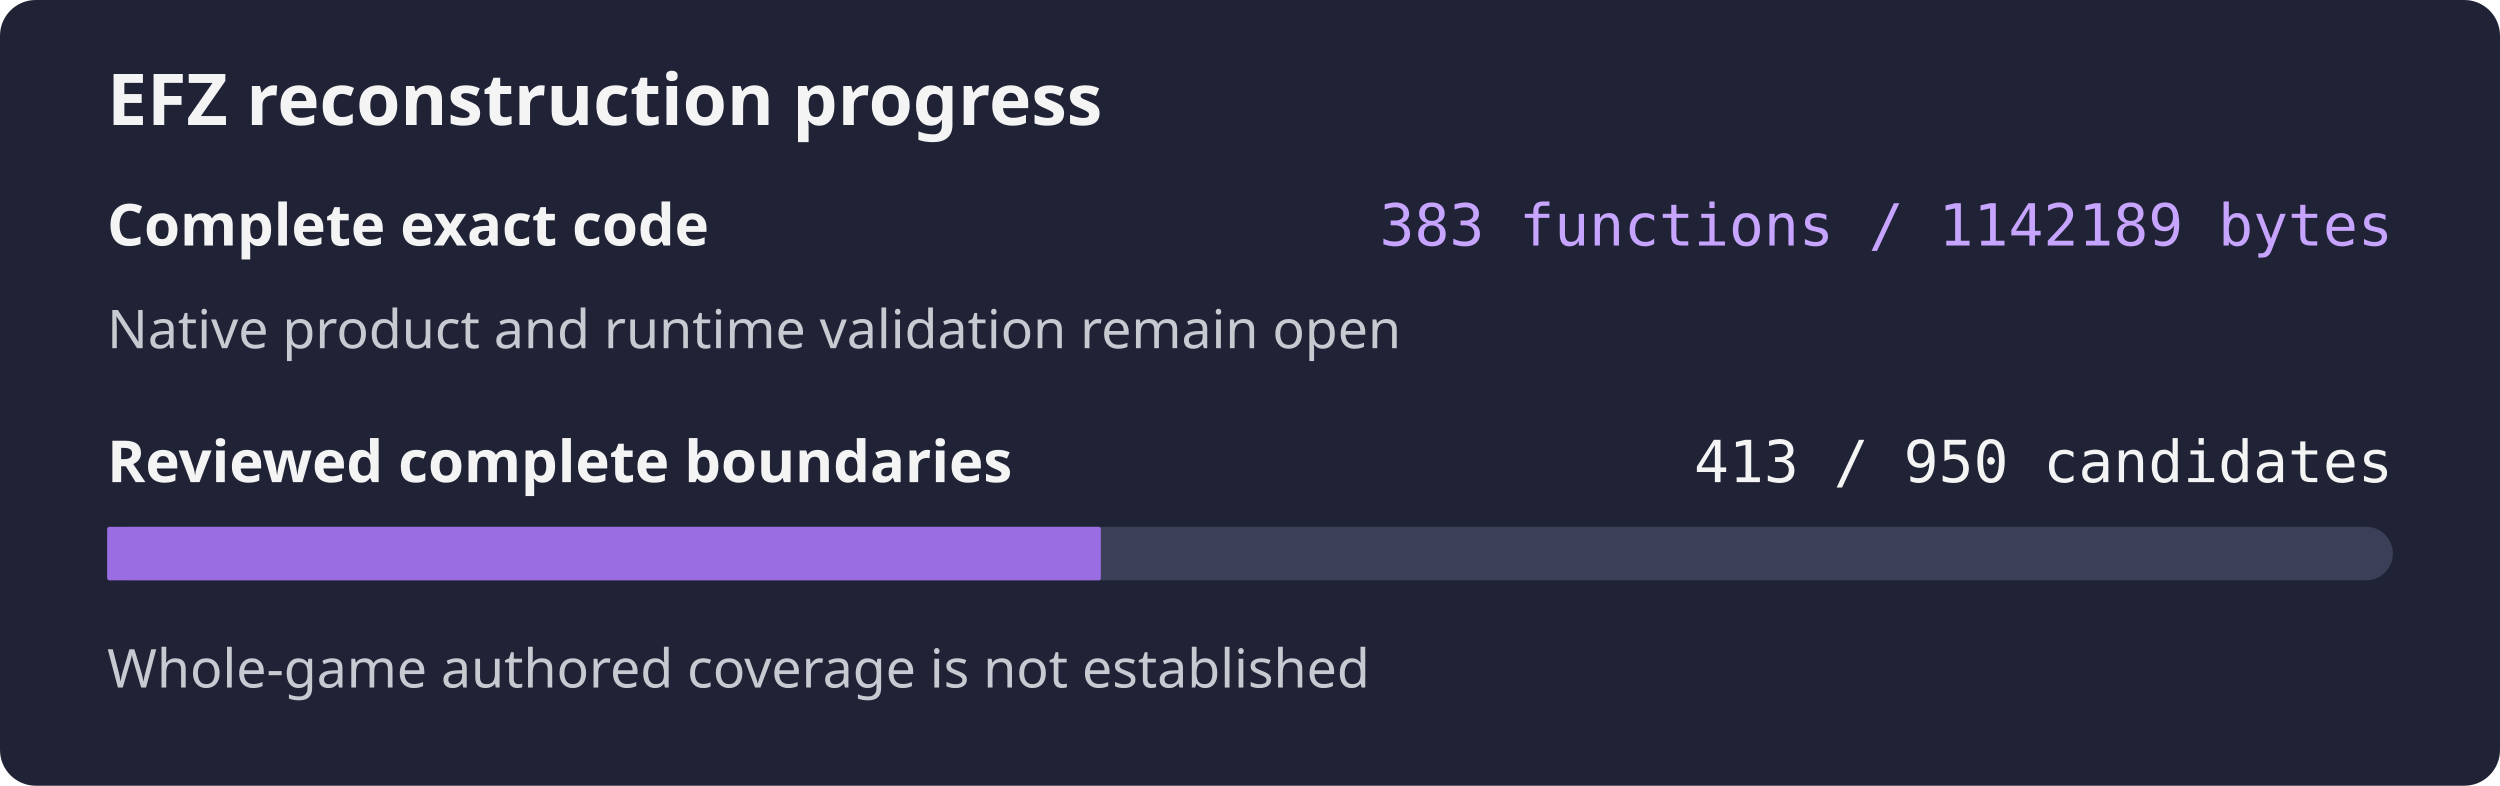
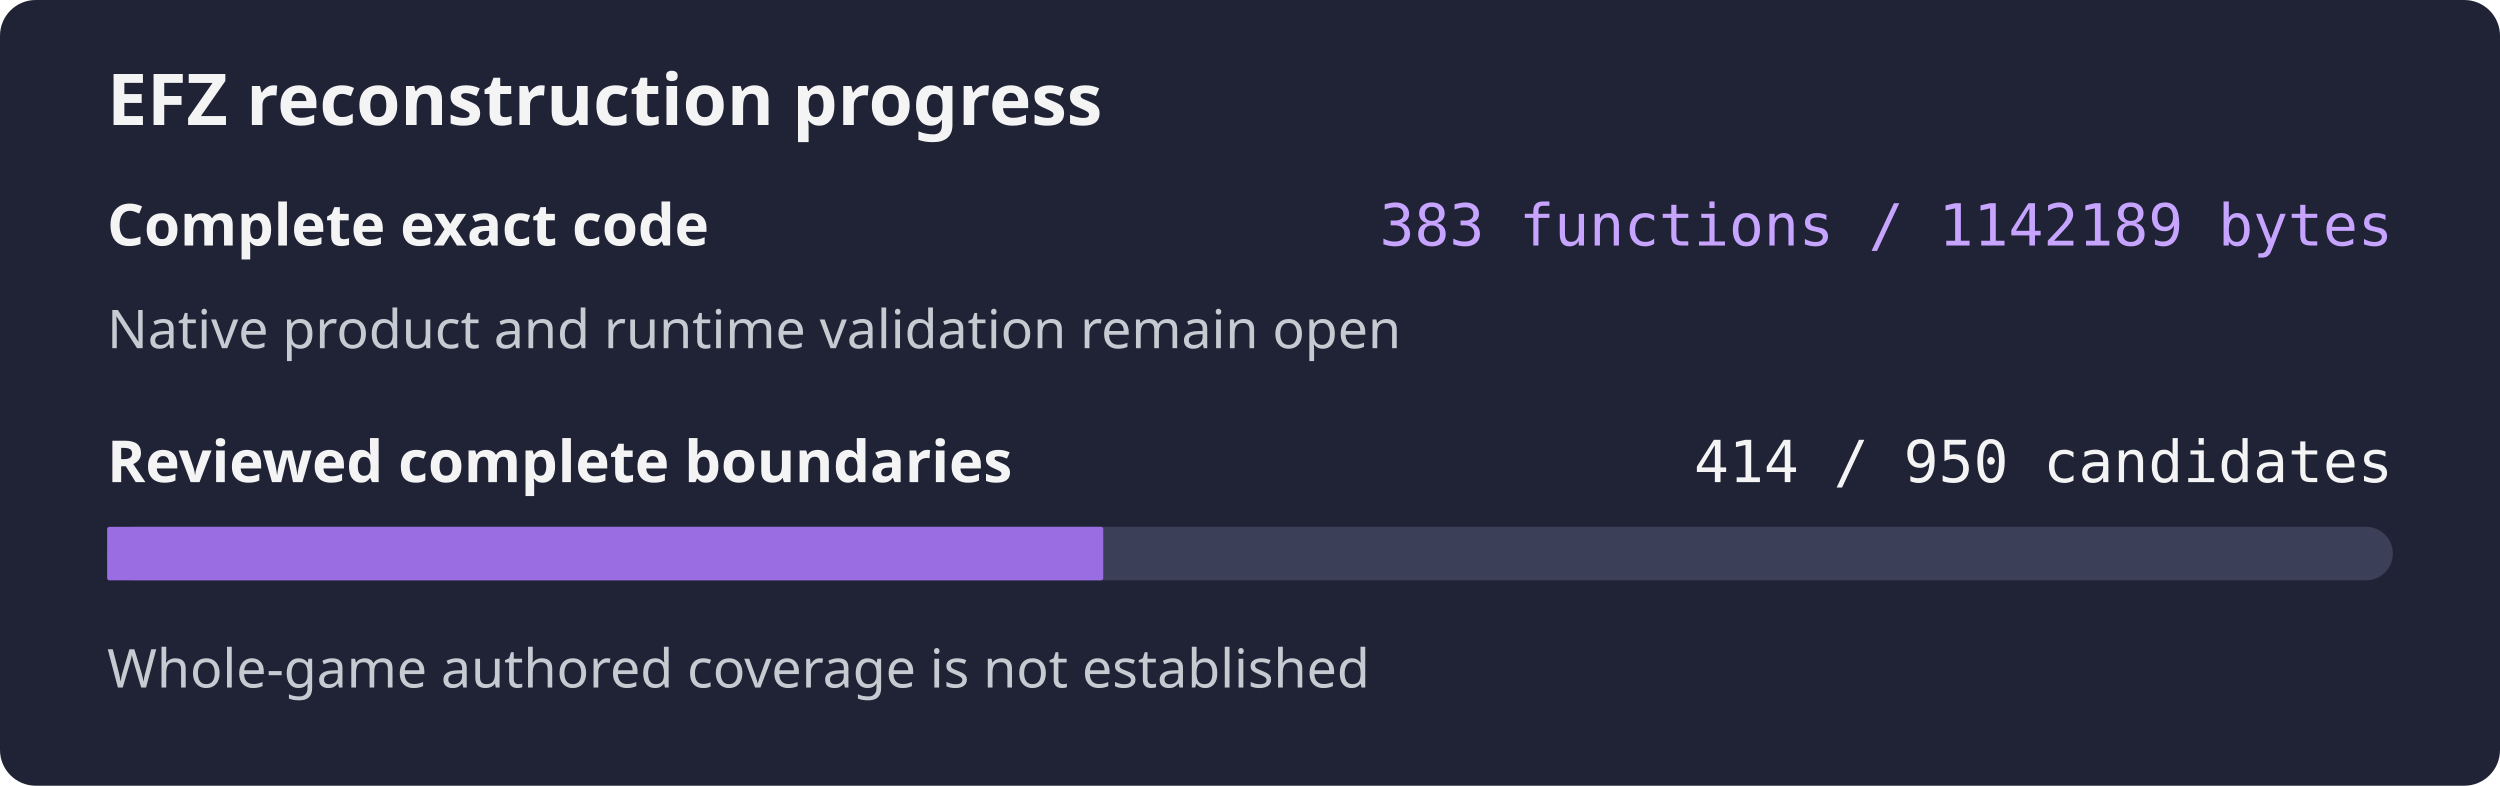
- <svg xmlns="http://www.w3.org/2000/svg" width="560" height="176" role="img" aria-label="EFZ reconstruction: 383 exact functions, 1142189 exact bytes; 413 reviewed boundaries out of 950 candidates">
+ <svg xmlns="http://www.w3.org/2000/svg" width="560" height="176" role="img" aria-label="EFZ reconstruction: 383 exact functions, 1142189 exact bytes; 414 reviewed boundaries out of 950 candidates">
  <rect width="560" height="176" rx="8" fill="#1f2335" />
  <text x="24" y="28" fill="#f4f4f5" font-family="sans-serif" font-size="16" font-weight="600">EFZ reconstruction progress</text>
  <text x="24" y="55" fill="#f4f4f5" font-family="sans-serif" font-size="13" font-weight="600">Complete exact code</text>
  <text x="536" y="55" fill="#c7a4ff" text-anchor="end" font-family="monospace" font-size="13">383 functions / 1142189 bytes</text>
  <text x="24" y="78" fill="#c8cad2" font-family="sans-serif" font-size="12">Native product and runtime validation remain open</text>
  <text x="24" y="108" fill="#f4f4f5" font-family="sans-serif" font-size="13" font-weight="600">Reviewed complete boundaries</text>
-   <text x="536" y="108" fill="#f4f4f5" text-anchor="end" font-family="monospace" font-size="13">413 / 950 candidates</text>
+   <text x="536" y="108" fill="#f4f4f5" text-anchor="end" font-family="monospace" font-size="13">414 / 950 candidates</text>
  <rect x="24" y="118" width="512" height="12" rx="6" fill="#3b4058" />
-   <rect x="24" y="118" width="222.59" height="12" rx="0.5" fill="#9b6de3" />
+   <rect x="24" y="118" width="223.12" height="12" rx="0.5" fill="#9b6de3" />
  <text x="24" y="154" fill="#c8cad2" font-family="sans-serif" font-size="12">Whole-game authored coverage is not established</text>
</svg>
